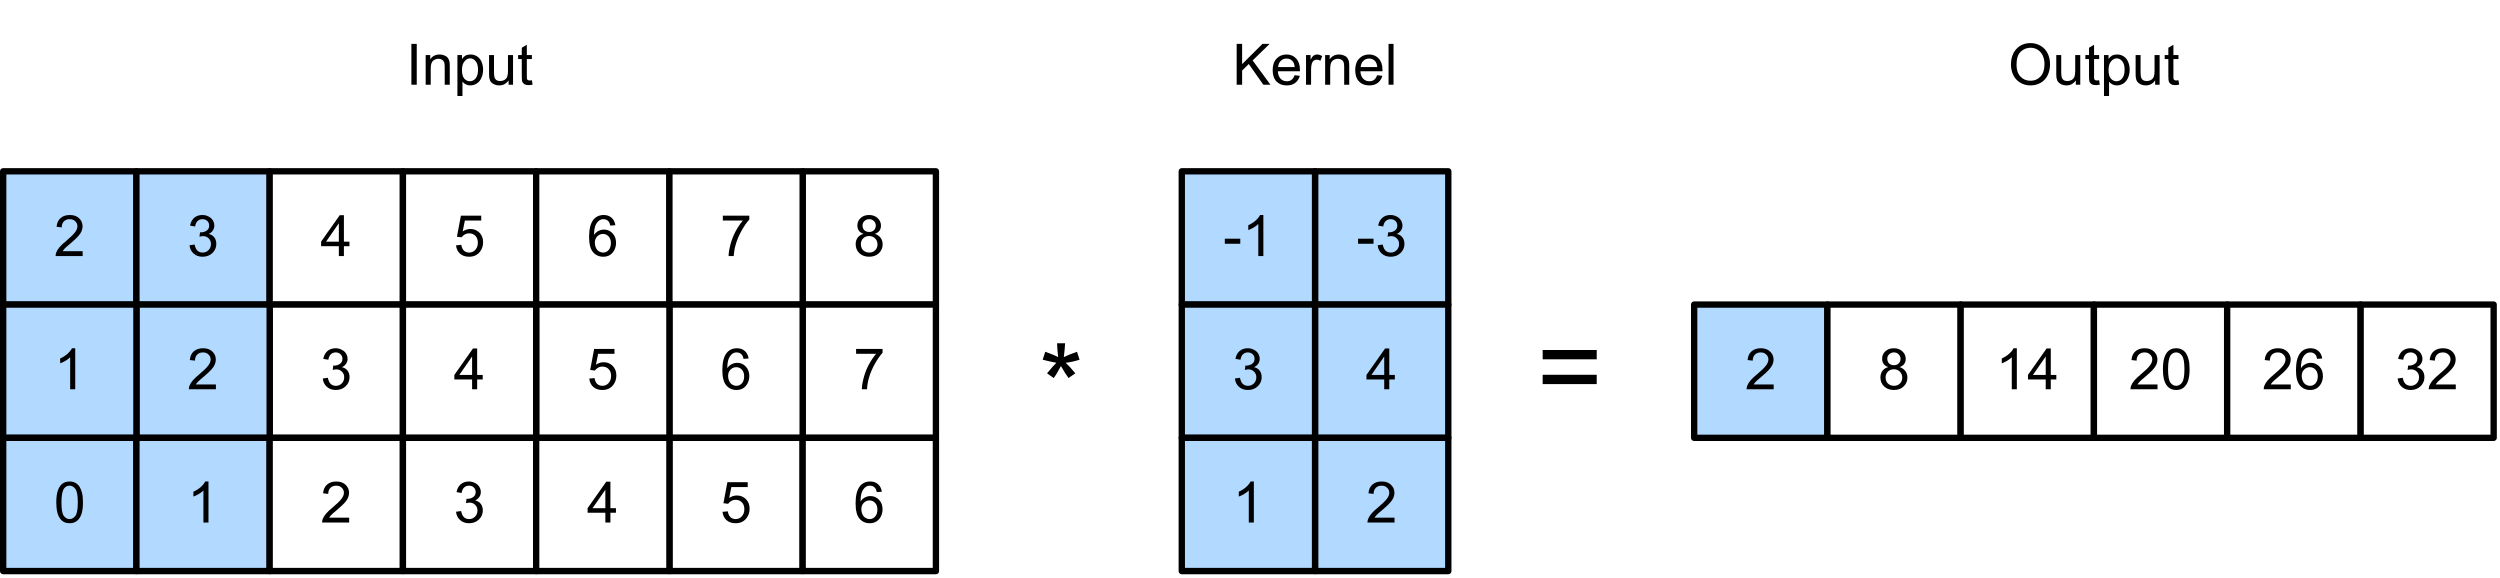
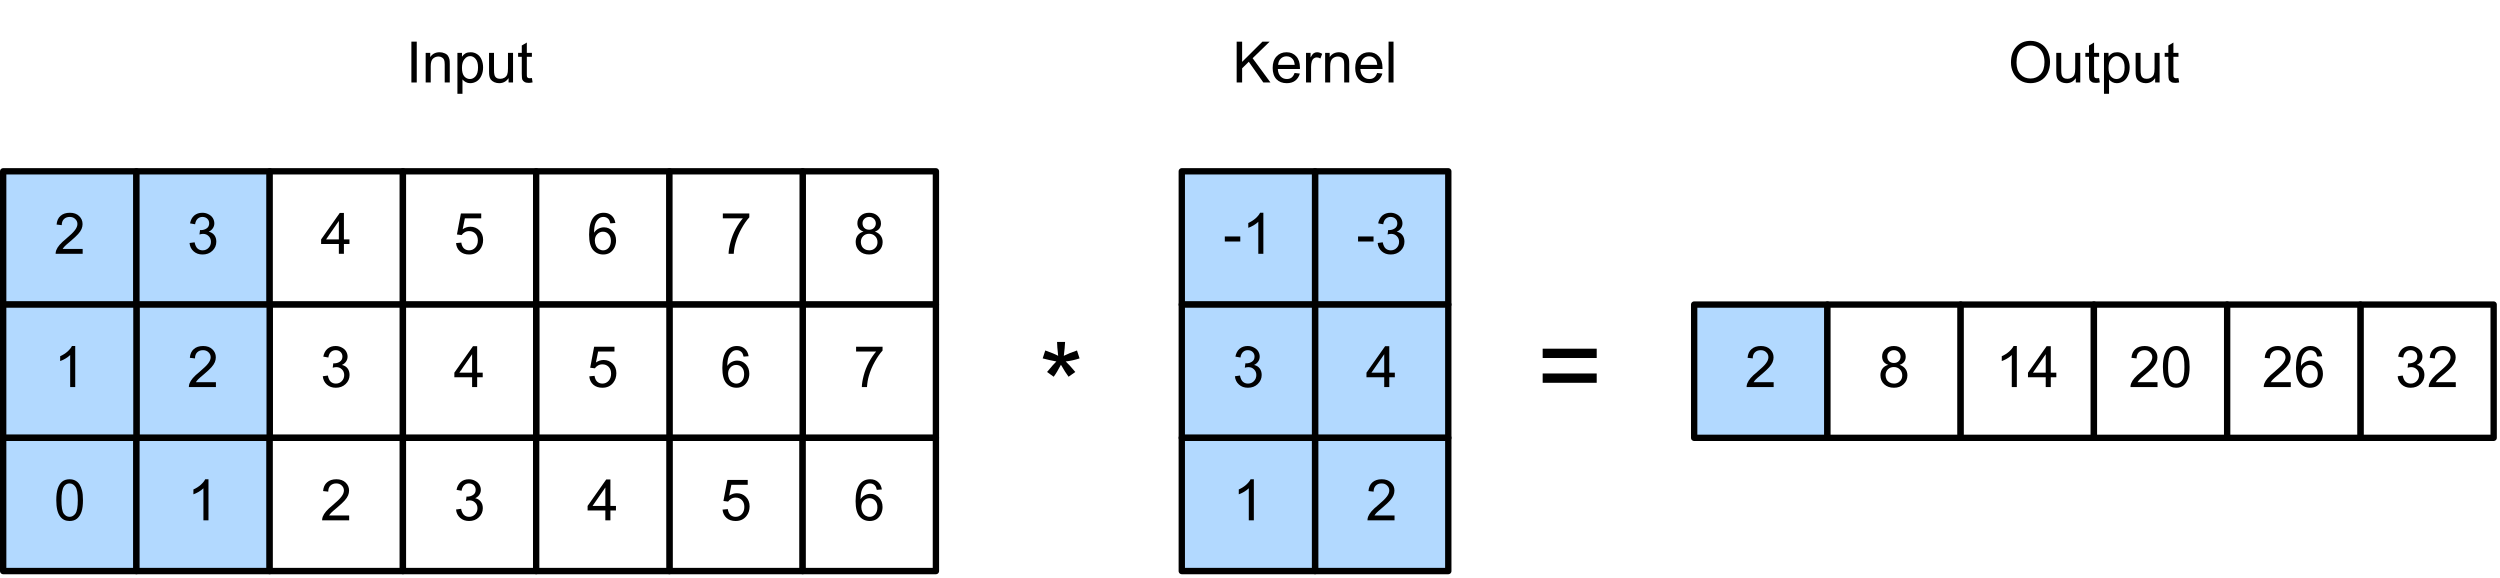
<svg xmlns="http://www.w3.org/2000/svg" xmlns:xlink="http://www.w3.org/1999/xlink" width="394pt" height="91pt" viewBox="0 0 394 91" version="1.1">
  <defs>
    <g>
      <symbol overflow="visible" id="glyph0-0">
        <path style="stroke:none;" d="M 1.125 0 L 1.125 -5.625 L 5.625 -5.625 L 5.625 0 Z M 1.266 -0.141 L 5.484 -0.141 L 5.484 -5.484 L 1.266 -5.484 Z M 1.266 -0.141 " />
      </symbol>
      <symbol overflow="visible" id="glyph0-1">
        <path style="stroke:none;" d="M 0.281 -1.938 L 0.281 -2.734 L 2.719 -2.734 L 2.719 -1.938 Z M 0.281 -1.938 " />
      </symbol>
      <symbol overflow="visible" id="glyph0-2">
        <path style="stroke:none;" d="M 0.375 -1.703 L 1.172 -1.812 C 1.266 -1.363 1.414 -1.039 1.625 -0.844 C 1.844 -0.645 2.113 -0.547 2.438 -0.547 C 2.801 -0.547 3.109 -0.672 3.359 -0.922 C 3.617 -1.18 3.75 -1.504 3.75 -1.891 C 3.75 -2.254 3.629 -2.551 3.391 -2.781 C 3.16 -3.02 2.863 -3.141 2.5 -3.141 C 2.344 -3.141 2.156 -3.109 1.938 -3.047 L 2.031 -3.75 C 2.082 -3.738 2.125 -3.734 2.156 -3.734 C 2.488 -3.734 2.789 -3.82 3.062 -4 C 3.332 -4.176 3.469 -4.445 3.469 -4.812 C 3.469 -5.102 3.367 -5.344 3.172 -5.531 C 2.973 -5.719 2.719 -5.812 2.406 -5.812 C 2.102 -5.812 1.848 -5.711 1.641 -5.516 C 1.441 -5.328 1.312 -5.039 1.25 -4.656 L 0.453 -4.797 C 0.555 -5.328 0.773 -5.738 1.109 -6.031 C 1.453 -6.32 1.879 -6.469 2.391 -6.469 C 2.742 -6.469 3.066 -6.391 3.359 -6.234 C 3.66 -6.086 3.891 -5.883 4.047 -5.625 C 4.203 -5.363 4.281 -5.086 4.281 -4.797 C 4.281 -4.516 4.203 -4.258 4.047 -4.031 C 3.898 -3.801 3.68 -3.617 3.391 -3.484 C 3.773 -3.398 4.07 -3.219 4.281 -2.938 C 4.488 -2.664 4.594 -2.32 4.594 -1.906 C 4.594 -1.344 4.383 -0.863 3.969 -0.469 C 3.562 -0.082 3.047 0.109 2.422 0.109 C 1.859 0.109 1.391 -0.055 1.016 -0.391 C 0.641 -0.723 0.426 -1.16 0.375 -1.703 Z M 0.375 -1.703 " />
      </symbol>
      <symbol overflow="visible" id="glyph0-3">
        <path style="stroke:none;" d="M 3.359 0 L 2.562 0 L 2.562 -5.047 C 2.375 -4.859 2.125 -4.672 1.812 -4.484 C 1.5 -4.305 1.223 -4.176 0.984 -4.094 L 0.984 -4.859 C 1.422 -5.055 1.805 -5.301 2.141 -5.594 C 2.473 -5.895 2.707 -6.188 2.844 -6.469 L 3.359 -6.469 Z M 3.359 0 " />
      </symbol>
      <symbol overflow="visible" id="glyph0-4">
        <path style="stroke:none;" d="M 4.531 -0.766 L 4.531 0 L 0.266 0 C 0.266 -0.188 0.297 -0.367 0.359 -0.547 C 0.473 -0.836 0.648 -1.125 0.891 -1.406 C 1.129 -1.688 1.473 -2.008 1.922 -2.375 C 2.617 -2.957 3.086 -3.414 3.328 -3.75 C 3.578 -4.082 3.703 -4.398 3.703 -4.703 C 3.703 -5.016 3.586 -5.273 3.359 -5.484 C 3.141 -5.703 2.852 -5.812 2.5 -5.812 C 2.113 -5.812 1.805 -5.695 1.578 -5.469 C 1.348 -5.238 1.234 -4.922 1.234 -4.516 L 0.422 -4.609 C 0.473 -5.211 0.68 -5.672 1.047 -5.984 C 1.41 -6.305 1.898 -6.469 2.516 -6.469 C 3.129 -6.469 3.613 -6.297 3.969 -5.953 C 4.332 -5.609 4.516 -5.188 4.516 -4.688 C 4.516 -4.426 4.461 -4.172 4.359 -3.922 C 4.254 -3.672 4.078 -3.406 3.828 -3.125 C 3.586 -2.852 3.188 -2.477 2.625 -2 C 2.145 -1.602 1.836 -1.332 1.703 -1.188 C 1.566 -1.039 1.457 -0.898 1.375 -0.766 Z M 4.531 -0.766 " />
      </symbol>
      <symbol overflow="visible" id="glyph0-5">
        <path style="stroke:none;" d="M 2.906 0 L 2.906 -1.547 L 0.109 -1.547 L 0.109 -2.266 L 3.047 -6.438 L 3.703 -6.438 L 3.703 -2.266 L 4.578 -2.266 L 4.578 -1.547 L 3.703 -1.547 L 3.703 0 Z M 2.906 -2.266 L 2.906 -5.172 L 0.891 -2.266 Z M 2.906 -2.266 " />
      </symbol>
      <symbol overflow="visible" id="glyph0-6">
        <path style="stroke:none;" d="M 0.375 -1.688 L 1.203 -1.766 C 1.266 -1.359 1.406 -1.051 1.625 -0.844 C 1.852 -0.645 2.125 -0.547 2.438 -0.547 C 2.82 -0.547 3.145 -0.688 3.406 -0.969 C 3.676 -1.258 3.812 -1.641 3.812 -2.109 C 3.812 -2.566 3.68 -2.926 3.422 -3.188 C 3.172 -3.445 2.844 -3.578 2.438 -3.578 C 2.176 -3.578 1.941 -3.516 1.734 -3.391 C 1.535 -3.273 1.375 -3.129 1.25 -2.953 L 0.516 -3.047 L 1.141 -6.359 L 4.344 -6.359 L 4.344 -5.594 L 1.766 -5.594 L 1.422 -3.875 C 1.805 -4.133 2.211 -4.266 2.641 -4.266 C 3.203 -4.266 3.676 -4.07 4.062 -3.688 C 4.445 -3.301 4.641 -2.801 4.641 -2.188 C 4.641 -1.602 4.473 -1.098 4.141 -0.672 C 3.723 -0.148 3.156 0.109 2.438 0.109 C 1.852 0.109 1.375 -0.051 1 -0.375 C 0.633 -0.707 0.426 -1.145 0.375 -1.688 Z M 0.375 -1.688 " />
      </symbol>
      <symbol overflow="visible" id="glyph0-7">
        <path style="stroke:none;" d="M 1.594 -3.5 C 1.258 -3.613 1.016 -3.781 0.859 -4 C 0.703 -4.227 0.625 -4.5 0.625 -4.812 C 0.625 -5.281 0.789 -5.672 1.125 -5.984 C 1.469 -6.305 1.914 -6.469 2.469 -6.469 C 3.031 -6.469 3.484 -6.301 3.828 -5.969 C 4.172 -5.645 4.344 -5.25 4.344 -4.781 C 4.344 -4.488 4.266 -4.227 4.109 -4 C 3.953 -3.781 3.711 -3.613 3.391 -3.5 C 3.785 -3.363 4.086 -3.148 4.297 -2.859 C 4.504 -2.578 4.609 -2.238 4.609 -1.844 C 4.609 -1.289 4.41 -0.828 4.016 -0.453 C 3.629 -0.078 3.117 0.109 2.484 0.109 C 1.848 0.109 1.332 -0.078 0.938 -0.453 C 0.551 -0.828 0.359 -1.297 0.359 -1.859 C 0.359 -2.273 0.461 -2.625 0.672 -2.906 C 0.891 -3.195 1.195 -3.395 1.594 -3.5 Z M 1.438 -4.828 C 1.438 -4.523 1.531 -4.273 1.719 -4.078 C 1.914 -3.891 2.172 -3.797 2.484 -3.797 C 2.797 -3.797 3.047 -3.891 3.234 -4.078 C 3.43 -4.273 3.531 -4.516 3.531 -4.797 C 3.531 -5.078 3.43 -5.316 3.234 -5.516 C 3.035 -5.711 2.785 -5.812 2.484 -5.812 C 2.18 -5.812 1.93 -5.711 1.734 -5.516 C 1.535 -5.328 1.438 -5.098 1.438 -4.828 Z M 1.172 -1.859 C 1.172 -1.629 1.223 -1.41 1.328 -1.203 C 1.441 -0.992 1.602 -0.832 1.812 -0.719 C 2.02 -0.602 2.25 -0.547 2.5 -0.547 C 2.875 -0.547 3.18 -0.664 3.422 -0.906 C 3.672 -1.145 3.797 -1.453 3.797 -1.828 C 3.797 -2.211 3.672 -2.531 3.422 -2.781 C 3.172 -3.031 2.852 -3.156 2.469 -3.156 C 2.094 -3.156 1.781 -3.031 1.531 -2.781 C 1.289 -2.531 1.172 -2.223 1.172 -1.859 Z M 1.172 -1.859 " />
      </symbol>
      <symbol overflow="visible" id="glyph0-8">
        <path style="stroke:none;" d="M 4.484 -4.859 L 3.688 -4.797 C 3.625 -5.109 3.523 -5.336 3.391 -5.484 C 3.18 -5.703 2.922 -5.812 2.609 -5.812 C 2.348 -5.812 2.125 -5.742 1.938 -5.609 C 1.688 -5.422 1.488 -5.156 1.344 -4.812 C 1.207 -4.469 1.133 -3.973 1.125 -3.328 C 1.312 -3.609 1.539 -3.816 1.812 -3.953 C 2.094 -4.098 2.383 -4.172 2.688 -4.172 C 3.219 -4.172 3.664 -3.977 4.031 -3.594 C 4.406 -3.207 4.594 -2.707 4.594 -2.094 C 4.594 -1.688 4.504 -1.305 4.328 -0.953 C 4.148 -0.609 3.91 -0.344 3.609 -0.156 C 3.305 0.02 2.961 0.109 2.578 0.109 C 1.922 0.109 1.383 -0.129 0.969 -0.609 C 0.551 -1.098 0.344 -1.898 0.344 -3.016 C 0.344 -4.254 0.57 -5.16 1.031 -5.734 C 1.426 -6.223 1.969 -6.469 2.656 -6.469 C 3.156 -6.469 3.566 -6.32 3.891 -6.031 C 4.211 -5.75 4.41 -5.359 4.484 -4.859 Z M 1.25 -2.094 C 1.25 -1.812 1.305 -1.547 1.422 -1.297 C 1.535 -1.055 1.695 -0.867 1.906 -0.734 C 2.113 -0.609 2.332 -0.547 2.562 -0.547 C 2.895 -0.547 3.18 -0.676 3.422 -0.938 C 3.66 -1.207 3.781 -1.578 3.781 -2.047 C 3.781 -2.492 3.66 -2.844 3.422 -3.094 C 3.191 -3.352 2.895 -3.484 2.531 -3.484 C 2.176 -3.484 1.875 -3.352 1.625 -3.094 C 1.375 -2.844 1.25 -2.508 1.25 -2.094 Z M 1.25 -2.094 " />
      </symbol>
      <symbol overflow="visible" id="glyph0-9">
        <path style="stroke:none;" d="M 0.422 -5.594 L 0.422 -6.359 L 4.594 -6.359 L 4.594 -5.75 C 4.188 -5.312 3.781 -4.727 3.375 -4 C 2.969 -3.281 2.656 -2.535 2.438 -1.766 C 2.281 -1.234 2.18 -0.645 2.141 0 L 1.328 0 C 1.336 -0.508 1.438 -1.117 1.625 -1.828 C 1.812 -2.547 2.082 -3.238 2.438 -3.906 C 2.801 -4.57 3.18 -5.133 3.578 -5.594 Z M 0.422 -5.594 " />
      </symbol>
      <symbol overflow="visible" id="glyph0-10">
        <path style="stroke:none;" d="M 0.375 -3.172 C 0.375 -3.93 0.453 -4.547 0.609 -5.016 C 0.766 -5.484 0.992 -5.844 1.297 -6.094 C 1.609 -6.344 2 -6.469 2.469 -6.469 C 2.82 -6.469 3.129 -6.395 3.391 -6.25 C 3.648 -6.113 3.863 -5.914 4.031 -5.656 C 4.195 -5.395 4.328 -5.078 4.422 -4.703 C 4.523 -4.328 4.578 -3.816 4.578 -3.172 C 4.578 -2.422 4.5 -1.812 4.344 -1.344 C 4.188 -0.883 3.953 -0.523 3.641 -0.266 C 3.336 -0.016 2.945 0.109 2.469 0.109 C 1.852 0.109 1.367 -0.113 1.016 -0.562 C 0.586 -1.094 0.375 -1.961 0.375 -3.172 Z M 1.188 -3.172 C 1.188 -2.117 1.305 -1.414 1.547 -1.062 C 1.797 -0.719 2.102 -0.547 2.469 -0.547 C 2.832 -0.547 3.141 -0.719 3.391 -1.062 C 3.641 -1.414 3.766 -2.117 3.766 -3.172 C 3.766 -4.234 3.641 -4.938 3.391 -5.281 C 3.141 -5.633 2.832 -5.812 2.469 -5.812 C 2.102 -5.812 1.812 -5.66 1.594 -5.359 C 1.32 -4.961 1.188 -4.234 1.188 -3.172 Z M 1.188 -3.172 " />
      </symbol>
      <symbol overflow="visible" id="glyph0-11">
        <path style="stroke:none;" d="M 0.844 0 L 0.844 -6.438 L 1.688 -6.438 L 1.688 0 Z M 0.844 0 " />
      </symbol>
      <symbol overflow="visible" id="glyph0-12">
        <path style="stroke:none;" d="M 0.594 0 L 0.594 -4.672 L 1.312 -4.672 L 1.312 -4 C 1.645 -4.508 2.141 -4.766 2.797 -4.766 C 3.078 -4.766 3.332 -4.711 3.562 -4.609 C 3.801 -4.516 3.977 -4.383 4.094 -4.219 C 4.207 -4.062 4.289 -3.867 4.344 -3.641 C 4.375 -3.492 4.391 -3.238 4.391 -2.875 L 4.391 0 L 3.594 0 L 3.594 -2.844 C 3.594 -3.164 3.562 -3.406 3.5 -3.562 C 3.438 -3.719 3.328 -3.844 3.172 -3.938 C 3.016 -4.039 2.832 -4.094 2.625 -4.094 C 2.289 -4.094 2 -3.984 1.75 -3.766 C 1.508 -3.555 1.391 -3.148 1.391 -2.547 L 1.391 0 Z M 0.594 0 " />
      </symbol>
      <symbol overflow="visible" id="glyph0-13">
        <path style="stroke:none;" d="M 0.594 1.781 L 0.594 -4.672 L 1.312 -4.672 L 1.312 -4.062 C 1.477 -4.301 1.664 -4.477 1.875 -4.594 C 2.094 -4.707 2.359 -4.766 2.672 -4.766 C 3.066 -4.766 3.414 -4.66 3.719 -4.453 C 4.02 -4.254 4.25 -3.969 4.406 -3.594 C 4.562 -3.219 4.641 -2.812 4.641 -2.375 C 4.641 -1.895 4.551 -1.461 4.375 -1.078 C 4.207 -0.691 3.961 -0.395 3.641 -0.188 C 3.316 0.008 2.973 0.109 2.609 0.109 C 2.348 0.109 2.113 0.051 1.906 -0.062 C 1.695 -0.176 1.523 -0.316 1.391 -0.484 L 1.391 1.781 Z M 1.312 -2.312 C 1.312 -1.707 1.43 -1.258 1.672 -0.969 C 1.922 -0.688 2.219 -0.547 2.562 -0.547 C 2.906 -0.547 3.203 -0.691 3.453 -0.984 C 3.711 -1.285 3.844 -1.75 3.844 -2.375 C 3.844 -2.969 3.719 -3.41 3.469 -3.703 C 3.227 -4.004 2.938 -4.156 2.594 -4.156 C 2.258 -4.156 1.961 -3.992 1.703 -3.672 C 1.441 -3.359 1.312 -2.906 1.312 -2.312 Z M 1.312 -2.312 " />
      </symbol>
      <symbol overflow="visible" id="glyph0-14">
        <path style="stroke:none;" d="M 3.656 0 L 3.656 -0.688 C 3.289 -0.156 2.797 0.109 2.172 0.109 C 1.898 0.109 1.645 0.055 1.406 -0.047 C 1.164 -0.16 0.984 -0.297 0.859 -0.453 C 0.742 -0.609 0.664 -0.801 0.625 -1.031 C 0.594 -1.188 0.578 -1.438 0.578 -1.781 L 0.578 -4.672 L 1.359 -4.672 L 1.359 -2.078 C 1.359 -1.66 1.379 -1.383 1.422 -1.25 C 1.461 -1.039 1.562 -0.875 1.719 -0.75 C 1.883 -0.633 2.086 -0.578 2.328 -0.578 C 2.566 -0.578 2.789 -0.633 3 -0.75 C 3.207 -0.875 3.352 -1.039 3.438 -1.25 C 3.52 -1.457 3.562 -1.766 3.562 -2.172 L 3.562 -4.672 L 4.359 -4.672 L 4.359 0 Z M 3.656 0 " />
      </symbol>
      <symbol overflow="visible" id="glyph0-15">
        <path style="stroke:none;" d="M 2.328 -0.703 L 2.438 -0.016 C 2.207 0.035 2.008 0.062 1.844 0.062 C 1.551 0.062 1.328 0.016 1.172 -0.078 C 1.016 -0.172 0.898 -0.289 0.828 -0.438 C 0.766 -0.582 0.734 -0.891 0.734 -1.359 L 0.734 -4.047 L 0.156 -4.047 L 0.156 -4.672 L 0.734 -4.672 L 0.734 -5.828 L 1.531 -6.297 L 1.531 -4.672 L 2.328 -4.672 L 2.328 -4.047 L 1.531 -4.047 L 1.531 -1.328 C 1.531 -1.098 1.539 -0.953 1.562 -0.891 C 1.594 -0.828 1.641 -0.773 1.703 -0.734 C 1.766 -0.691 1.852 -0.672 1.969 -0.672 C 2.062 -0.672 2.18 -0.68 2.328 -0.703 Z M 2.328 -0.703 " />
      </symbol>
      <symbol overflow="visible" id="glyph0-16">
        <path style="stroke:none;" d="M 0.438 -3.141 C 0.438 -4.203 0.723 -5.035 1.297 -5.641 C 1.867 -6.254 2.609 -6.562 3.516 -6.562 C 4.109 -6.562 4.645 -6.414 5.125 -6.125 C 5.602 -5.844 5.969 -5.445 6.219 -4.938 C 6.469 -4.426 6.594 -3.852 6.594 -3.219 C 6.594 -2.562 6.461 -1.973 6.203 -1.453 C 5.941 -0.941 5.566 -0.551 5.078 -0.281 C 4.598 -0.02 4.078 0.109 3.516 0.109 C 2.91 0.109 2.367 -0.035 1.891 -0.328 C 1.41 -0.617 1.047 -1.02 0.797 -1.531 C 0.555 -2.039 0.438 -2.578 0.438 -3.141 Z M 1.312 -3.125 C 1.312 -2.344 1.52 -1.727 1.938 -1.281 C 2.352 -0.844 2.879 -0.625 3.516 -0.625 C 4.148 -0.625 4.676 -0.848 5.094 -1.297 C 5.508 -1.742 5.719 -2.383 5.719 -3.219 C 5.719 -3.738 5.629 -4.191 5.453 -4.578 C 5.273 -4.973 5.016 -5.281 4.672 -5.5 C 4.328 -5.719 3.945 -5.828 3.531 -5.828 C 2.926 -5.828 2.406 -5.617 1.969 -5.203 C 1.531 -4.785 1.312 -4.094 1.312 -3.125 Z M 1.312 -3.125 " />
      </symbol>
      <symbol overflow="visible" id="glyph0-17">
        <path style="stroke:none;" d="M 0.656 0 L 0.656 -6.438 L 1.516 -6.438 L 1.516 -3.25 L 4.719 -6.438 L 5.859 -6.438 L 3.172 -3.828 L 5.984 0 L 4.859 0 L 2.562 -3.266 L 1.516 -2.234 L 1.516 0 Z M 0.656 0 " />
      </symbol>
      <symbol overflow="visible" id="glyph0-18">
        <path style="stroke:none;" d="M 3.781 -1.5 L 4.609 -1.406 C 4.473 -0.926 4.227 -0.551 3.875 -0.281 C 3.531 -0.02 3.086 0.109 2.547 0.109 C 1.867 0.109 1.328 -0.098 0.922 -0.516 C 0.523 -0.941 0.328 -1.535 0.328 -2.297 C 0.328 -3.078 0.531 -3.68 0.938 -4.109 C 1.344 -4.547 1.867 -4.766 2.516 -4.766 C 3.141 -4.766 3.645 -4.551 4.031 -4.125 C 4.426 -3.707 4.625 -3.113 4.625 -2.344 C 4.625 -2.289 4.625 -2.219 4.625 -2.125 L 1.141 -2.125 C 1.172 -1.613 1.316 -1.223 1.578 -0.953 C 1.836 -0.68 2.164 -0.547 2.562 -0.547 C 2.852 -0.547 3.098 -0.617 3.297 -0.766 C 3.504 -0.922 3.664 -1.164 3.781 -1.5 Z M 1.188 -2.781 L 3.797 -2.781 C 3.766 -3.176 3.664 -3.473 3.5 -3.672 C 3.25 -3.973 2.922 -4.125 2.516 -4.125 C 2.148 -4.125 1.844 -4 1.594 -3.75 C 1.352 -3.508 1.219 -3.188 1.188 -2.781 Z M 1.188 -2.781 " />
      </symbol>
      <symbol overflow="visible" id="glyph0-19">
        <path style="stroke:none;" d="M 0.578 0 L 0.578 -4.672 L 1.297 -4.672 L 1.297 -3.953 C 1.473 -4.285 1.641 -4.504 1.797 -4.609 C 1.953 -4.711 2.125 -4.766 2.312 -4.766 C 2.57 -4.766 2.844 -4.68 3.125 -4.516 L 2.844 -3.781 C 2.656 -3.895 2.461 -3.953 2.266 -3.953 C 2.098 -3.953 1.941 -3.898 1.797 -3.797 C 1.66 -3.691 1.562 -3.547 1.5 -3.359 C 1.414 -3.078 1.375 -2.77 1.375 -2.438 L 1.375 0 Z M 0.578 0 " />
      </symbol>
      <symbol overflow="visible" id="glyph0-20">
        <path style="stroke:none;" d="M 0.578 0 L 0.578 -6.438 L 1.359 -6.438 L 1.359 0 Z M 0.578 0 " />
      </symbol>
      <symbol overflow="visible" id="glyph1-0">
        <path style="stroke:none;" d="M 2.25 0 L 2.25 -11.25 L 11.25 -11.25 L 11.25 0 Z M 2.531 -0.281 L 10.969 -0.281 L 10.969 -10.969 L 2.531 -10.969 Z M 2.531 -0.281 " />
      </symbol>
      <symbol overflow="visible" id="glyph1-1">
        <path style="stroke:none;" d="M 0.562 -10.516 L 0.969 -11.766 C 1.895 -11.441 2.57 -11.16 3 -10.922 C 2.883 -11.973 2.828 -12.703 2.828 -13.109 L 4.094 -13.109 C 4.07 -12.523 4.004 -11.797 3.891 -10.922 C 4.492 -11.223 5.188 -11.504 5.969 -11.766 L 6.375 -10.516 C 5.625 -10.273 4.895 -10.113 4.188 -10.031 C 4.539 -9.719 5.047 -9.164 5.703 -8.375 L 4.641 -7.625 C 4.297 -8.082 3.895 -8.711 3.438 -9.516 C 3 -8.68 2.617 -8.051 2.297 -7.625 L 1.25 -8.375 C 1.938 -9.207 2.426 -9.758 2.719 -10.031 C 1.957 -10.176 1.238 -10.336 0.562 -10.516 Z M 0.562 -10.516 " />
      </symbol>
      <symbol overflow="visible" id="glyph1-2">
        <path style="stroke:none;" d="M 9.516 -7.578 L 1 -7.578 L 1 -9.047 L 9.516 -9.047 Z M 9.516 -3.672 L 1 -3.672 L 1 -5.141 L 9.516 -5.141 Z M 9.516 -3.672 " />
      </symbol>
    </g>
  </defs>
  <g id="surface1">
-     <rect x="0" y="0" width="394" height="91" style="fill:rgb(100%,100%,100%);fill-opacity:1;stroke:none;" />
-     <rect x="0" y="0" width="394" height="91" style="fill:rgb(100%,100%,100%);fill-opacity:1;stroke:none;" />
-     <path style="fill-rule:nonzero;fill:rgb(69.803%,85.097%,100%);fill-opacity:1;stroke-width:1;stroke-linecap:round;stroke-linejoin:round;stroke:rgb(0%,0%,0%);stroke-opacity:1;stroke-miterlimit:10;" d="M 211.25 72 L 232.25 72 L 232.25 93 L 211.25 93 Z M 211.25 72 " transform="matrix(1,0,0,1,-4,-45)" />
-     <g style="fill:rgb(0%,0%,0%);fill-opacity:1;">
-       <use xlink:href="#glyph0-1" x="213.749" y="40.353" />
-       <use xlink:href="#glyph0-2" x="216.746" y="40.353" />
-     </g>
-     <path style="fill-rule:nonzero;fill:rgb(69.803%,85.097%,100%);fill-opacity:1;stroke-width:1;stroke-linecap:round;stroke-linejoin:round;stroke:rgb(0%,0%,0%);stroke-opacity:1;stroke-miterlimit:10;" d="M 190.25 72 L 211.25 72 L 211.25 93 L 190.25 93 Z M 190.25 72 " transform="matrix(1,0,0,1,-4,-45)" />
-     <g style="fill:rgb(0%,0%,0%);fill-opacity:1;">
-       <use xlink:href="#glyph0-1" x="192.749" y="40.353" />
-       <use xlink:href="#glyph0-3" x="195.746" y="40.353" />
-     </g>
-     <path style="fill-rule:nonzero;fill:rgb(69.803%,85.097%,100%);fill-opacity:1;stroke-width:1;stroke-linecap:round;stroke-linejoin:round;stroke:rgb(0%,0%,0%);stroke-opacity:1;stroke-miterlimit:10;" d="M 4.5 72 L 25.5 72 L 25.5 93 L 4.5 93 Z M 4.5 72 " transform="matrix(1,0,0,1,-4,-45)" />
-     <g style="fill:rgb(0%,0%,0%);fill-opacity:1;">
-       <use xlink:href="#glyph0-4" x="8.497" y="40.353" />
-     </g>
-     <path style="fill-rule:nonzero;fill:rgb(69.803%,85.097%,100%);fill-opacity:1;stroke-width:1;stroke-linecap:round;stroke-linejoin:round;stroke:rgb(0%,0%,0%);stroke-opacity:1;stroke-miterlimit:10;" d="M 25.5 72 L 46.5 72 L 46.5 93 L 25.5 93 Z M 25.5 72 " transform="matrix(1,0,0,1,-4,-45)" />
-     <g style="fill:rgb(0%,0%,0%);fill-opacity:1;">
-       <use xlink:href="#glyph0-2" x="29.497" y="40.353" />
+     <path style="fill-rule:nonzero;fill:rgb(69.804%,85.098%,100%);fill-opacity:1;stroke-width:1;stroke-linecap:round;stroke-linejoin:round;stroke:rgb(0%,0%,0%);stroke-opacity:1;stroke-miterlimit:10;" d="M 211.25 72 L 232.25 72 L 232.25 93 L 211.25 93 Z M 211.25 72 " transform="matrix(1,0,0,1,-4,-45)" />
+     <g style="fill:rgb(0%,0%,0%);fill-opacity:1;">
+       <use xlink:href="#glyph0-1" x="213.749" y="40" />
+       <use xlink:href="#glyph0-2" x="216.746" y="40" />
+     </g>
+     <path style="fill-rule:nonzero;fill:rgb(69.804%,85.098%,100%);fill-opacity:1;stroke-width:1;stroke-linecap:round;stroke-linejoin:round;stroke:rgb(0%,0%,0%);stroke-opacity:1;stroke-miterlimit:10;" d="M 190.25 72 L 211.25 72 L 211.25 93 L 190.25 93 Z M 190.25 72 " transform="matrix(1,0,0,1,-4,-45)" />
+     <g style="fill:rgb(0%,0%,0%);fill-opacity:1;">
+       <use xlink:href="#glyph0-1" x="192.749" y="40" />
+       <use xlink:href="#glyph0-3" x="195.746" y="40" />
+     </g>
+     <path style="fill-rule:nonzero;fill:rgb(69.804%,85.098%,100%);fill-opacity:1;stroke-width:1;stroke-linecap:round;stroke-linejoin:round;stroke:rgb(0%,0%,0%);stroke-opacity:1;stroke-miterlimit:10;" d="M 4.5 72 L 25.5 72 L 25.5 93 L 4.5 93 Z M 4.5 72 " transform="matrix(1,0,0,1,-4,-45)" />
+     <g style="fill:rgb(0%,0%,0%);fill-opacity:1;">
+       <use xlink:href="#glyph0-4" x="8.497" y="40" />
+     </g>
+     <path style="fill-rule:nonzero;fill:rgb(69.804%,85.098%,100%);fill-opacity:1;stroke-width:1;stroke-linecap:round;stroke-linejoin:round;stroke:rgb(0%,0%,0%);stroke-opacity:1;stroke-miterlimit:10;" d="M 25.5 72 L 46.5 72 L 46.5 93 L 25.5 93 Z M 25.5 72 " transform="matrix(1,0,0,1,-4,-45)" />
+     <g style="fill:rgb(0%,0%,0%);fill-opacity:1;">
+       <use xlink:href="#glyph0-2" x="29.497" y="40" />
    </g>
    <path style="fill-rule:nonzero;fill:rgb(100%,100%,100%);fill-opacity:1;stroke-width:1;stroke-linecap:round;stroke-linejoin:round;stroke:rgb(0%,0%,0%);stroke-opacity:1;stroke-miterlimit:10;" d="M 46.5 72 L 67.5 72 L 67.5 93 L 46.5 93 Z M 46.5 72 " transform="matrix(1,0,0,1,-4,-45)" />
    <g style="fill:rgb(0%,0%,0%);fill-opacity:1;">
-       <use xlink:href="#glyph0-5" x="50.497" y="40.353" />
+       <use xlink:href="#glyph0-5" x="50.497" y="40" />
    </g>
    <path style="fill-rule:nonzero;fill:rgb(100%,100%,100%);fill-opacity:1;stroke-width:1;stroke-linecap:round;stroke-linejoin:round;stroke:rgb(0%,0%,0%);stroke-opacity:1;stroke-miterlimit:10;" d="M 67.5 72 L 88.5 72 L 88.5 93 L 67.5 93 Z M 67.5 72 " transform="matrix(1,0,0,1,-4,-45)" />
    <g style="fill:rgb(0%,0%,0%);fill-opacity:1;">
-       <use xlink:href="#glyph0-6" x="71.497" y="40.353" />
+       <use xlink:href="#glyph0-6" x="71.497" y="40" />
    </g>
    <path style="fill-rule:nonzero;fill:rgb(100%,100%,100%);fill-opacity:1;stroke-width:1;stroke-linecap:round;stroke-linejoin:round;stroke:rgb(0%,0%,0%);stroke-opacity:1;stroke-miterlimit:10;" d="M 130.5 72 L 151.5 72 L 151.5 93 L 130.5 93 Z M 130.5 72 " transform="matrix(1,0,0,1,-4,-45)" />
    <g style="fill:rgb(0%,0%,0%);fill-opacity:1;">
-       <use xlink:href="#glyph0-7" x="134.497" y="40.353" />
+       <use xlink:href="#glyph0-7" x="134.497" y="40" />
    </g>
    <path style="fill-rule:nonzero;fill:rgb(100%,100%,100%);fill-opacity:1;stroke-width:1;stroke-linecap:round;stroke-linejoin:round;stroke:rgb(0%,0%,0%);stroke-opacity:1;stroke-miterlimit:10;" d="M 88.5 72 L 109.5 72 L 109.5 93 L 88.5 93 Z M 88.5 72 " transform="matrix(1,0,0,1,-4,-45)" />
    <g style="fill:rgb(0%,0%,0%);fill-opacity:1;">
-       <use xlink:href="#glyph0-8" x="92.497" y="40.353" />
+       <use xlink:href="#glyph0-8" x="92.497" y="40" />
    </g>
    <path style="fill-rule:nonzero;fill:rgb(100%,100%,100%);fill-opacity:1;stroke-width:1;stroke-linecap:round;stroke-linejoin:round;stroke:rgb(0%,0%,0%);stroke-opacity:1;stroke-miterlimit:10;" d="M 109.5 72 L 130.5 72 L 130.5 93 L 109.5 93 Z M 109.5 72 " transform="matrix(1,0,0,1,-4,-45)" />
    <g style="fill:rgb(0%,0%,0%);fill-opacity:1;">
-       <use xlink:href="#glyph0-9" x="113.497" y="40.353" />
-     </g>
-     <g style="fill:rgb(0%,0%,0%);fill-opacity:1;">
-       <use xlink:href="#glyph1-1" x="163.765" y="67.206" />
-     </g>
-     <g style="fill:rgb(0%,0%,0%);fill-opacity:1;">
-       <use xlink:href="#glyph1-2" x="242.125" y="64.206" />
+       <use xlink:href="#glyph0-9" x="113.497" y="40" />
+     </g>
+     <g style="fill:rgb(0%,0%,0%);fill-opacity:1;">
+       <use xlink:href="#glyph1-1" x="163.765" y="67" />
+     </g>
+     <g style="fill:rgb(0%,0%,0%);fill-opacity:1;">
+       <use xlink:href="#glyph1-2" x="242.125" y="64" />
    </g>
    <path style="fill-rule:nonzero;fill:rgb(100%,100%,100%);fill-opacity:1;stroke-width:1;stroke-linecap:round;stroke-linejoin:round;stroke:rgb(0%,0%,0%);stroke-opacity:1;stroke-miterlimit:10;" d="M 130.5 93 L 151.5 93 L 151.5 114 L 130.5 114 Z M 130.5 93 " transform="matrix(1,0,0,1,-4,-45)" />
    <g style="fill:rgb(0%,0%,0%);fill-opacity:1;">
-       <use xlink:href="#glyph0-9" x="134.497" y="61.353" />
+       <use xlink:href="#glyph0-9" x="134.497" y="61" />
    </g>
    <path style="fill-rule:nonzero;fill:rgb(100%,100%,100%);fill-opacity:1;stroke-width:1;stroke-linecap:round;stroke-linejoin:round;stroke:rgb(0%,0%,0%);stroke-opacity:1;stroke-miterlimit:10;" d="M 46.5 93 L 67.5 93 L 67.5 114 L 46.5 114 Z M 46.5 93 " transform="matrix(1,0,0,1,-4,-45)" />
    <g style="fill:rgb(0%,0%,0%);fill-opacity:1;">
-       <use xlink:href="#glyph0-2" x="50.497" y="61.353" />
+       <use xlink:href="#glyph0-2" x="50.497" y="61" />
    </g>
    <path style="fill-rule:nonzero;fill:rgb(100%,100%,100%);fill-opacity:1;stroke-width:1;stroke-linecap:round;stroke-linejoin:round;stroke:rgb(0%,0%,0%);stroke-opacity:1;stroke-miterlimit:10;" d="M 109.5 93 L 130.5 93 L 130.5 114 L 109.5 114 Z M 109.5 93 " transform="matrix(1,0,0,1,-4,-45)" />
    <g style="fill:rgb(0%,0%,0%);fill-opacity:1;">
-       <use xlink:href="#glyph0-8" x="113.497" y="61.353" />
-     </g>
-     <path style="fill-rule:nonzero;fill:rgb(69.803%,85.097%,100%);fill-opacity:1;stroke-width:1;stroke-linecap:round;stroke-linejoin:round;stroke:rgb(0%,0%,0%);stroke-opacity:1;stroke-miterlimit:10;" d="M 25.5 93 L 46.5 93 L 46.5 114 L 25.5 114 Z M 25.5 93 " transform="matrix(1,0,0,1,-4,-45)" />
-     <g style="fill:rgb(0%,0%,0%);fill-opacity:1;">
-       <use xlink:href="#glyph0-4" x="29.497" y="61.353" />
+       <use xlink:href="#glyph0-8" x="113.497" y="61" />
+     </g>
+     <path style="fill-rule:nonzero;fill:rgb(69.804%,85.098%,100%);fill-opacity:1;stroke-width:1;stroke-linecap:round;stroke-linejoin:round;stroke:rgb(0%,0%,0%);stroke-opacity:1;stroke-miterlimit:10;" d="M 25.5 93 L 46.5 93 L 46.5 114 L 25.5 114 Z M 25.5 93 " transform="matrix(1,0,0,1,-4,-45)" />
+     <g style="fill:rgb(0%,0%,0%);fill-opacity:1;">
+       <use xlink:href="#glyph0-4" x="29.497" y="61" />
    </g>
    <path style="fill-rule:nonzero;fill:rgb(100%,100%,100%);fill-opacity:1;stroke-width:1;stroke-linecap:round;stroke-linejoin:round;stroke:rgb(0%,0%,0%);stroke-opacity:1;stroke-miterlimit:10;" d="M 88.5 93 L 109.5 93 L 109.5 114 L 88.5 114 Z M 88.5 93 " transform="matrix(1,0,0,1,-4,-45)" />
    <g style="fill:rgb(0%,0%,0%);fill-opacity:1;">
-       <use xlink:href="#glyph0-6" x="92.497" y="61.353" />
-     </g>
-     <path style="fill-rule:nonzero;fill:rgb(69.803%,85.097%,100%);fill-opacity:1;stroke-width:1;stroke-linecap:round;stroke-linejoin:round;stroke:rgb(0%,0%,0%);stroke-opacity:1;stroke-miterlimit:10;" d="M 4.5 93 L 25.5 93 L 25.5 114 L 4.5 114 Z M 4.5 93 " transform="matrix(1,0,0,1,-4,-45)" />
-     <g style="fill:rgb(0%,0%,0%);fill-opacity:1;">
-       <use xlink:href="#glyph0-3" x="8.497" y="61.353" />
+       <use xlink:href="#glyph0-6" x="92.497" y="61" />
+     </g>
+     <path style="fill-rule:nonzero;fill:rgb(69.804%,85.098%,100%);fill-opacity:1;stroke-width:1;stroke-linecap:round;stroke-linejoin:round;stroke:rgb(0%,0%,0%);stroke-opacity:1;stroke-miterlimit:10;" d="M 4.5 93 L 25.5 93 L 25.5 114 L 4.5 114 Z M 4.5 93 " transform="matrix(1,0,0,1,-4,-45)" />
+     <g style="fill:rgb(0%,0%,0%);fill-opacity:1;">
+       <use xlink:href="#glyph0-3" x="8.497" y="61" />
    </g>
    <path style="fill-rule:nonzero;fill:rgb(100%,100%,100%);fill-opacity:1;stroke-width:1;stroke-linecap:round;stroke-linejoin:round;stroke:rgb(0%,0%,0%);stroke-opacity:1;stroke-miterlimit:10;" d="M 67.5 93 L 88.5 93 L 88.5 114 L 67.5 114 Z M 67.5 93 " transform="matrix(1,0,0,1,-4,-45)" />
    <g style="fill:rgb(0%,0%,0%);fill-opacity:1;">
-       <use xlink:href="#glyph0-5" x="71.497" y="61.353" />
-     </g>
-     <path style="fill-rule:nonzero;fill:rgb(69.803%,85.097%,100%);fill-opacity:1;stroke-width:1;stroke-linecap:round;stroke-linejoin:round;stroke:rgb(0%,0%,0%);stroke-opacity:1;stroke-miterlimit:10;" d="M 211.25 93 L 232.25 93 L 232.25 114 L 211.25 114 Z M 211.25 93 " transform="matrix(1,0,0,1,-4,-45)" />
-     <g style="fill:rgb(0%,0%,0%);fill-opacity:1;">
-       <use xlink:href="#glyph0-5" x="215.247" y="61.353" />
-     </g>
-     <path style="fill-rule:nonzero;fill:rgb(69.803%,85.097%,100%);fill-opacity:1;stroke-width:1;stroke-linecap:round;stroke-linejoin:round;stroke:rgb(0%,0%,0%);stroke-opacity:1;stroke-miterlimit:10;" d="M 190.25 93 L 211.25 93 L 211.25 114 L 190.25 114 Z M 190.25 93 " transform="matrix(1,0,0,1,-4,-45)" />
-     <g style="fill:rgb(0%,0%,0%);fill-opacity:1;">
-       <use xlink:href="#glyph0-2" x="194.247" y="61.353" />
+       <use xlink:href="#glyph0-5" x="71.497" y="61" />
+     </g>
+     <path style="fill-rule:nonzero;fill:rgb(69.804%,85.098%,100%);fill-opacity:1;stroke-width:1;stroke-linecap:round;stroke-linejoin:round;stroke:rgb(0%,0%,0%);stroke-opacity:1;stroke-miterlimit:10;" d="M 211.25 93 L 232.25 93 L 232.25 114 L 211.25 114 Z M 211.25 93 " transform="matrix(1,0,0,1,-4,-45)" />
+     <g style="fill:rgb(0%,0%,0%);fill-opacity:1;">
+       <use xlink:href="#glyph0-5" x="215.247" y="61" />
+     </g>
+     <path style="fill-rule:nonzero;fill:rgb(69.804%,85.098%,100%);fill-opacity:1;stroke-width:1;stroke-linecap:round;stroke-linejoin:round;stroke:rgb(0%,0%,0%);stroke-opacity:1;stroke-miterlimit:10;" d="M 190.25 93 L 211.25 93 L 211.25 114 L 190.25 114 Z M 190.25 93 " transform="matrix(1,0,0,1,-4,-45)" />
+     <g style="fill:rgb(0%,0%,0%);fill-opacity:1;">
+       <use xlink:href="#glyph0-2" x="194.247" y="61" />
    </g>
    <path style="fill-rule:nonzero;fill:rgb(100%,100%,100%);fill-opacity:1;stroke-width:1;stroke-linecap:round;stroke-linejoin:round;stroke:rgb(0%,0%,0%);stroke-opacity:1;stroke-miterlimit:10;" d="M 376 93 L 397 93 L 397 114 L 376 114 Z M 376 93 " transform="matrix(1,0,0,1,-4,-45)" />
    <g style="fill:rgb(0%,0%,0%);fill-opacity:1;">
-       <use xlink:href="#glyph0-2" x="377.495" y="61.353" />
-       <use xlink:href="#glyph0-4" x="382.5" y="61.353" />
-     </g>
-     <path style="fill-rule:nonzero;fill:rgb(69.803%,85.097%,100%);fill-opacity:1;stroke-width:1;stroke-linecap:round;stroke-linejoin:round;stroke:rgb(0%,0%,0%);stroke-opacity:1;stroke-miterlimit:10;" d="M 271 93 L 292 93 L 292 114 L 271 114 Z M 271 93 " transform="matrix(1,0,0,1,-4,-45)" />
-     <g style="fill:rgb(0%,0%,0%);fill-opacity:1;">
-       <use xlink:href="#glyph0-4" x="274.997" y="61.353" />
+       <use xlink:href="#glyph0-2" x="377.495" y="61" />
+       <use xlink:href="#glyph0-4" x="382.5" y="61" />
+     </g>
+     <path style="fill-rule:nonzero;fill:rgb(69.804%,85.098%,100%);fill-opacity:1;stroke-width:1;stroke-linecap:round;stroke-linejoin:round;stroke:rgb(0%,0%,0%);stroke-opacity:1;stroke-miterlimit:10;" d="M 271 93 L 292 93 L 292 114 L 271 114 Z M 271 93 " transform="matrix(1,0,0,1,-4,-45)" />
+     <g style="fill:rgb(0%,0%,0%);fill-opacity:1;">
+       <use xlink:href="#glyph0-4" x="274.997" y="61" />
    </g>
    <path style="fill-rule:nonzero;fill:rgb(100%,100%,100%);fill-opacity:1;stroke-width:1;stroke-linecap:round;stroke-linejoin:round;stroke:rgb(0%,0%,0%);stroke-opacity:1;stroke-miterlimit:10;" d="M 292 93 L 313 93 L 313 114 L 292 114 Z M 292 93 " transform="matrix(1,0,0,1,-4,-45)" />
    <g style="fill:rgb(0%,0%,0%);fill-opacity:1;">
-       <use xlink:href="#glyph0-7" x="295.997" y="61.353" />
+       <use xlink:href="#glyph0-7" x="295.997" y="61" />
    </g>
    <path style="fill-rule:nonzero;fill:rgb(100%,100%,100%);fill-opacity:1;stroke-width:1;stroke-linecap:round;stroke-linejoin:round;stroke:rgb(0%,0%,0%);stroke-opacity:1;stroke-miterlimit:10;" d="M 313 93 L 334 93 L 334 114 L 313 114 Z M 313 93 " transform="matrix(1,0,0,1,-4,-45)" />
    <g style="fill:rgb(0%,0%,0%);fill-opacity:1;">
-       <use xlink:href="#glyph0-3" x="314.495" y="61.353" />
-       <use xlink:href="#glyph0-5" x="319.5" y="61.353" />
+       <use xlink:href="#glyph0-3" x="314.495" y="61" />
+       <use xlink:href="#glyph0-5" x="319.5" y="61" />
    </g>
    <path style="fill-rule:nonzero;fill:rgb(100%,100%,100%);fill-opacity:1;stroke-width:1;stroke-linecap:round;stroke-linejoin:round;stroke:rgb(0%,0%,0%);stroke-opacity:1;stroke-miterlimit:10;" d="M 334 93 L 355 93 L 355 114 L 334 114 Z M 334 93 " transform="matrix(1,0,0,1,-4,-45)" />
    <g style="fill:rgb(0%,0%,0%);fill-opacity:1;">
-       <use xlink:href="#glyph0-4" x="335.495" y="61.353" />
-       <use xlink:href="#glyph0-10" x="340.5" y="61.353" />
+       <use xlink:href="#glyph0-4" x="335.495" y="61" />
+       <use xlink:href="#glyph0-10" x="340.5" y="61" />
    </g>
    <path style="fill-rule:nonzero;fill:rgb(100%,100%,100%);fill-opacity:1;stroke-width:1;stroke-linecap:round;stroke-linejoin:round;stroke:rgb(0%,0%,0%);stroke-opacity:1;stroke-miterlimit:10;" d="M 355 93 L 376 93 L 376 114 L 355 114 Z M 355 93 " transform="matrix(1,0,0,1,-4,-45)" />
    <g style="fill:rgb(0%,0%,0%);fill-opacity:1;">
-       <use xlink:href="#glyph0-4" x="356.495" y="61.353" />
-       <use xlink:href="#glyph0-8" x="361.5" y="61.353" />
-     </g>
-     <path style="fill-rule:nonzero;fill:rgb(69.803%,85.097%,100%);fill-opacity:1;stroke-width:1;stroke-linecap:round;stroke-linejoin:round;stroke:rgb(0%,0%,0%);stroke-opacity:1;stroke-miterlimit:10;" d="M 4.5 114 L 25.5 114 L 25.5 135 L 4.5 135 Z M 4.5 114 " transform="matrix(1,0,0,1,-4,-45)" />
-     <g style="fill:rgb(0%,0%,0%);fill-opacity:1;">
-       <use xlink:href="#glyph0-10" x="8.497" y="82.353" />
-     </g>
-     <path style="fill-rule:nonzero;fill:rgb(69.803%,85.097%,100%);fill-opacity:1;stroke-width:1;stroke-linecap:round;stroke-linejoin:round;stroke:rgb(0%,0%,0%);stroke-opacity:1;stroke-miterlimit:10;" d="M 25.5 114 L 46.5 114 L 46.5 135 L 25.5 135 Z M 25.5 114 " transform="matrix(1,0,0,1,-4,-45)" />
-     <g style="fill:rgb(0%,0%,0%);fill-opacity:1;">
-       <use xlink:href="#glyph0-3" x="29.497" y="82.353" />
+       <use xlink:href="#glyph0-4" x="356.495" y="61" />
+       <use xlink:href="#glyph0-8" x="361.5" y="61" />
+     </g>
+     <path style="fill-rule:nonzero;fill:rgb(69.804%,85.098%,100%);fill-opacity:1;stroke-width:1;stroke-linecap:round;stroke-linejoin:round;stroke:rgb(0%,0%,0%);stroke-opacity:1;stroke-miterlimit:10;" d="M 4.5 114 L 25.5 114 L 25.5 135 L 4.5 135 Z M 4.5 114 " transform="matrix(1,0,0,1,-4,-45)" />
+     <g style="fill:rgb(0%,0%,0%);fill-opacity:1;">
+       <use xlink:href="#glyph0-10" x="8.497" y="82" />
+     </g>
+     <path style="fill-rule:nonzero;fill:rgb(69.804%,85.098%,100%);fill-opacity:1;stroke-width:1;stroke-linecap:round;stroke-linejoin:round;stroke:rgb(0%,0%,0%);stroke-opacity:1;stroke-miterlimit:10;" d="M 25.5 114 L 46.5 114 L 46.5 135 L 25.5 135 Z M 25.5 114 " transform="matrix(1,0,0,1,-4,-45)" />
+     <g style="fill:rgb(0%,0%,0%);fill-opacity:1;">
+       <use xlink:href="#glyph0-3" x="29.497" y="82" />
    </g>
    <path style="fill-rule:nonzero;fill:rgb(100%,100%,100%);fill-opacity:1;stroke-width:1;stroke-linecap:round;stroke-linejoin:round;stroke:rgb(0%,0%,0%);stroke-opacity:1;stroke-miterlimit:10;" d="M 46.5 114 L 67.5 114 L 67.5 135 L 46.5 135 Z M 46.5 114 " transform="matrix(1,0,0,1,-4,-45)" />
    <g style="fill:rgb(0%,0%,0%);fill-opacity:1;">
-       <use xlink:href="#glyph0-4" x="50.497" y="82.353" />
+       <use xlink:href="#glyph0-4" x="50.497" y="82" />
    </g>
    <path style="fill-rule:nonzero;fill:rgb(100%,100%,100%);fill-opacity:1;stroke-width:1;stroke-linecap:round;stroke-linejoin:round;stroke:rgb(0%,0%,0%);stroke-opacity:1;stroke-miterlimit:10;" d="M 67.5 114 L 88.5 114 L 88.5 135 L 67.5 135 Z M 67.5 114 " transform="matrix(1,0,0,1,-4,-45)" />
    <g style="fill:rgb(0%,0%,0%);fill-opacity:1;">
-       <use xlink:href="#glyph0-2" x="71.497" y="82.353" />
+       <use xlink:href="#glyph0-2" x="71.497" y="82" />
    </g>
    <path style="fill-rule:nonzero;fill:rgb(100%,100%,100%);fill-opacity:1;stroke-width:1;stroke-linecap:round;stroke-linejoin:round;stroke:rgb(0%,0%,0%);stroke-opacity:1;stroke-miterlimit:10;" d="M 109.5 114 L 130.5 114 L 130.5 135 L 109.5 135 Z M 109.5 114 " transform="matrix(1,0,0,1,-4,-45)" />
    <g style="fill:rgb(0%,0%,0%);fill-opacity:1;">
-       <use xlink:href="#glyph0-6" x="113.497" y="82.353" />
+       <use xlink:href="#glyph0-6" x="113.497" y="82" />
    </g>
    <path style="fill-rule:nonzero;fill:rgb(100%,100%,100%);fill-opacity:1;stroke-width:1;stroke-linecap:round;stroke-linejoin:round;stroke:rgb(0%,0%,0%);stroke-opacity:1;stroke-miterlimit:10;" d="M 130.5 114 L 151.5 114 L 151.5 135 L 130.5 135 Z M 130.5 114 " transform="matrix(1,0,0,1,-4,-45)" />
    <g style="fill:rgb(0%,0%,0%);fill-opacity:1;">
-       <use xlink:href="#glyph0-8" x="134.497" y="82.353" />
+       <use xlink:href="#glyph0-8" x="134.497" y="82" />
    </g>
    <path style="fill-rule:nonzero;fill:rgb(100%,100%,100%);fill-opacity:1;stroke-width:1;stroke-linecap:round;stroke-linejoin:round;stroke:rgb(0%,0%,0%);stroke-opacity:1;stroke-miterlimit:10;" d="M 88.5 114 L 109.5 114 L 109.5 135 L 88.5 135 Z M 88.5 114 " transform="matrix(1,0,0,1,-4,-45)" />
    <g style="fill:rgb(0%,0%,0%);fill-opacity:1;">
-       <use xlink:href="#glyph0-5" x="92.497" y="82.353" />
-     </g>
-     <path style="fill-rule:nonzero;fill:rgb(69.803%,85.097%,100%);fill-opacity:1;stroke-width:1;stroke-linecap:round;stroke-linejoin:round;stroke:rgb(0%,0%,0%);stroke-opacity:1;stroke-miterlimit:10;" d="M 211.25 114 L 232.25 114 L 232.25 135 L 211.25 135 Z M 211.25 114 " transform="matrix(1,0,0,1,-4,-45)" />
-     <g style="fill:rgb(0%,0%,0%);fill-opacity:1;">
-       <use xlink:href="#glyph0-4" x="215.247" y="82.353" />
-     </g>
-     <path style="fill-rule:nonzero;fill:rgb(69.803%,85.097%,100%);fill-opacity:1;stroke-width:1;stroke-linecap:round;stroke-linejoin:round;stroke:rgb(0%,0%,0%);stroke-opacity:1;stroke-miterlimit:10;" d="M 190.25 114 L 211.25 114 L 211.25 135 L 190.25 135 Z M 190.25 114 " transform="matrix(1,0,0,1,-4,-45)" />
-     <g style="fill:rgb(0%,0%,0%);fill-opacity:1;">
-       <use xlink:href="#glyph0-3" x="194.247" y="82.353" />
-     </g>
-     <g style="fill:rgb(0%,0%,0%);fill-opacity:1;">
-       <use xlink:href="#glyph0-11" x="63.991" y="13.353" />
-       <use xlink:href="#glyph0-12" x="66.492" y="13.353" />
-       <use xlink:href="#glyph0-13" x="71.494" y="13.353" />
-       <use xlink:href="#glyph0-14" x="76.496" y="13.353" />
-       <use xlink:href="#glyph0-15" x="81.498" y="13.353" />
-     </g>
-     <g style="fill:rgb(0%,0%,0%);fill-opacity:1;">
-       <use xlink:href="#glyph0-16" x="316.491" y="13.353" />
-       <use xlink:href="#glyph0-14" x="323.491" y="13.353" />
-       <use xlink:href="#glyph0-15" x="328.494" y="13.353" />
-       <use xlink:href="#glyph0-13" x="330.994" y="13.353" />
-       <use xlink:href="#glyph0-14" x="335.996" y="13.353" />
-       <use xlink:href="#glyph0-15" x="340.998" y="13.353" />
-     </g>
-     <g style="fill:rgb(0%,0%,0%);fill-opacity:1;">
-       <use xlink:href="#glyph0-17" x="194.242" y="13.353" />
-       <use xlink:href="#glyph0-18" x="200.245" y="13.353" />
-     </g>
-     <g style="fill:rgb(0%,0%,0%);fill-opacity:1;">
-       <use xlink:href="#glyph0-19" x="205.251" y="13.353" />
-       <use xlink:href="#glyph0-12" x="208.248" y="13.353" />
-     </g>
-     <g style="fill:rgb(0%,0%,0%);fill-opacity:1;">
-       <use xlink:href="#glyph0-18" x="213.254" y="13.353" />
-     </g>
-     <g style="fill:rgb(0%,0%,0%);fill-opacity:1;">
-       <use xlink:href="#glyph0-20" x="218.26" y="13.353" />
+       <use xlink:href="#glyph0-5" x="92.497" y="82" />
+     </g>
+     <path style="fill-rule:nonzero;fill:rgb(69.804%,85.098%,100%);fill-opacity:1;stroke-width:1;stroke-linecap:round;stroke-linejoin:round;stroke:rgb(0%,0%,0%);stroke-opacity:1;stroke-miterlimit:10;" d="M 211.25 114 L 232.25 114 L 232.25 135 L 211.25 135 Z M 211.25 114 " transform="matrix(1,0,0,1,-4,-45)" />
+     <g style="fill:rgb(0%,0%,0%);fill-opacity:1;">
+       <use xlink:href="#glyph0-4" x="215.247" y="82" />
+     </g>
+     <path style="fill-rule:nonzero;fill:rgb(69.804%,85.098%,100%);fill-opacity:1;stroke-width:1;stroke-linecap:round;stroke-linejoin:round;stroke:rgb(0%,0%,0%);stroke-opacity:1;stroke-miterlimit:10;" d="M 190.25 114 L 211.25 114 L 211.25 135 L 190.25 135 Z M 190.25 114 " transform="matrix(1,0,0,1,-4,-45)" />
+     <g style="fill:rgb(0%,0%,0%);fill-opacity:1;">
+       <use xlink:href="#glyph0-3" x="194.247" y="82" />
+     </g>
+     <g style="fill:rgb(0%,0%,0%);fill-opacity:1;">
+       <use xlink:href="#glyph0-11" x="63.991" y="13" />
+       <use xlink:href="#glyph0-12" x="66.492" y="13" />
+       <use xlink:href="#glyph0-13" x="71.494" y="13" />
+       <use xlink:href="#glyph0-14" x="76.496" y="13" />
+       <use xlink:href="#glyph0-15" x="81.498" y="13" />
+     </g>
+     <g style="fill:rgb(0%,0%,0%);fill-opacity:1;">
+       <use xlink:href="#glyph0-16" x="316.491" y="13" />
+       <use xlink:href="#glyph0-14" x="323.491" y="13" />
+       <use xlink:href="#glyph0-15" x="328.494" y="13" />
+       <use xlink:href="#glyph0-13" x="330.994" y="13" />
+       <use xlink:href="#glyph0-14" x="335.996" y="13" />
+       <use xlink:href="#glyph0-15" x="340.998" y="13" />
+     </g>
+     <g style="fill:rgb(0%,0%,0%);fill-opacity:1;">
+       <use xlink:href="#glyph0-17" x="194.242" y="13" />
+       <use xlink:href="#glyph0-18" x="200.245" y="13" />
+     </g>
+     <g style="fill:rgb(0%,0%,0%);fill-opacity:1;">
+       <use xlink:href="#glyph0-19" x="205.251" y="13" />
+       <use xlink:href="#glyph0-12" x="208.248" y="13" />
+     </g>
+     <g style="fill:rgb(0%,0%,0%);fill-opacity:1;">
+       <use xlink:href="#glyph0-18" x="213.254" y="13" />
+     </g>
+     <g style="fill:rgb(0%,0%,0%);fill-opacity:1;">
+       <use xlink:href="#glyph0-20" x="218.26" y="13" />
    </g>
  </g>
</svg>
